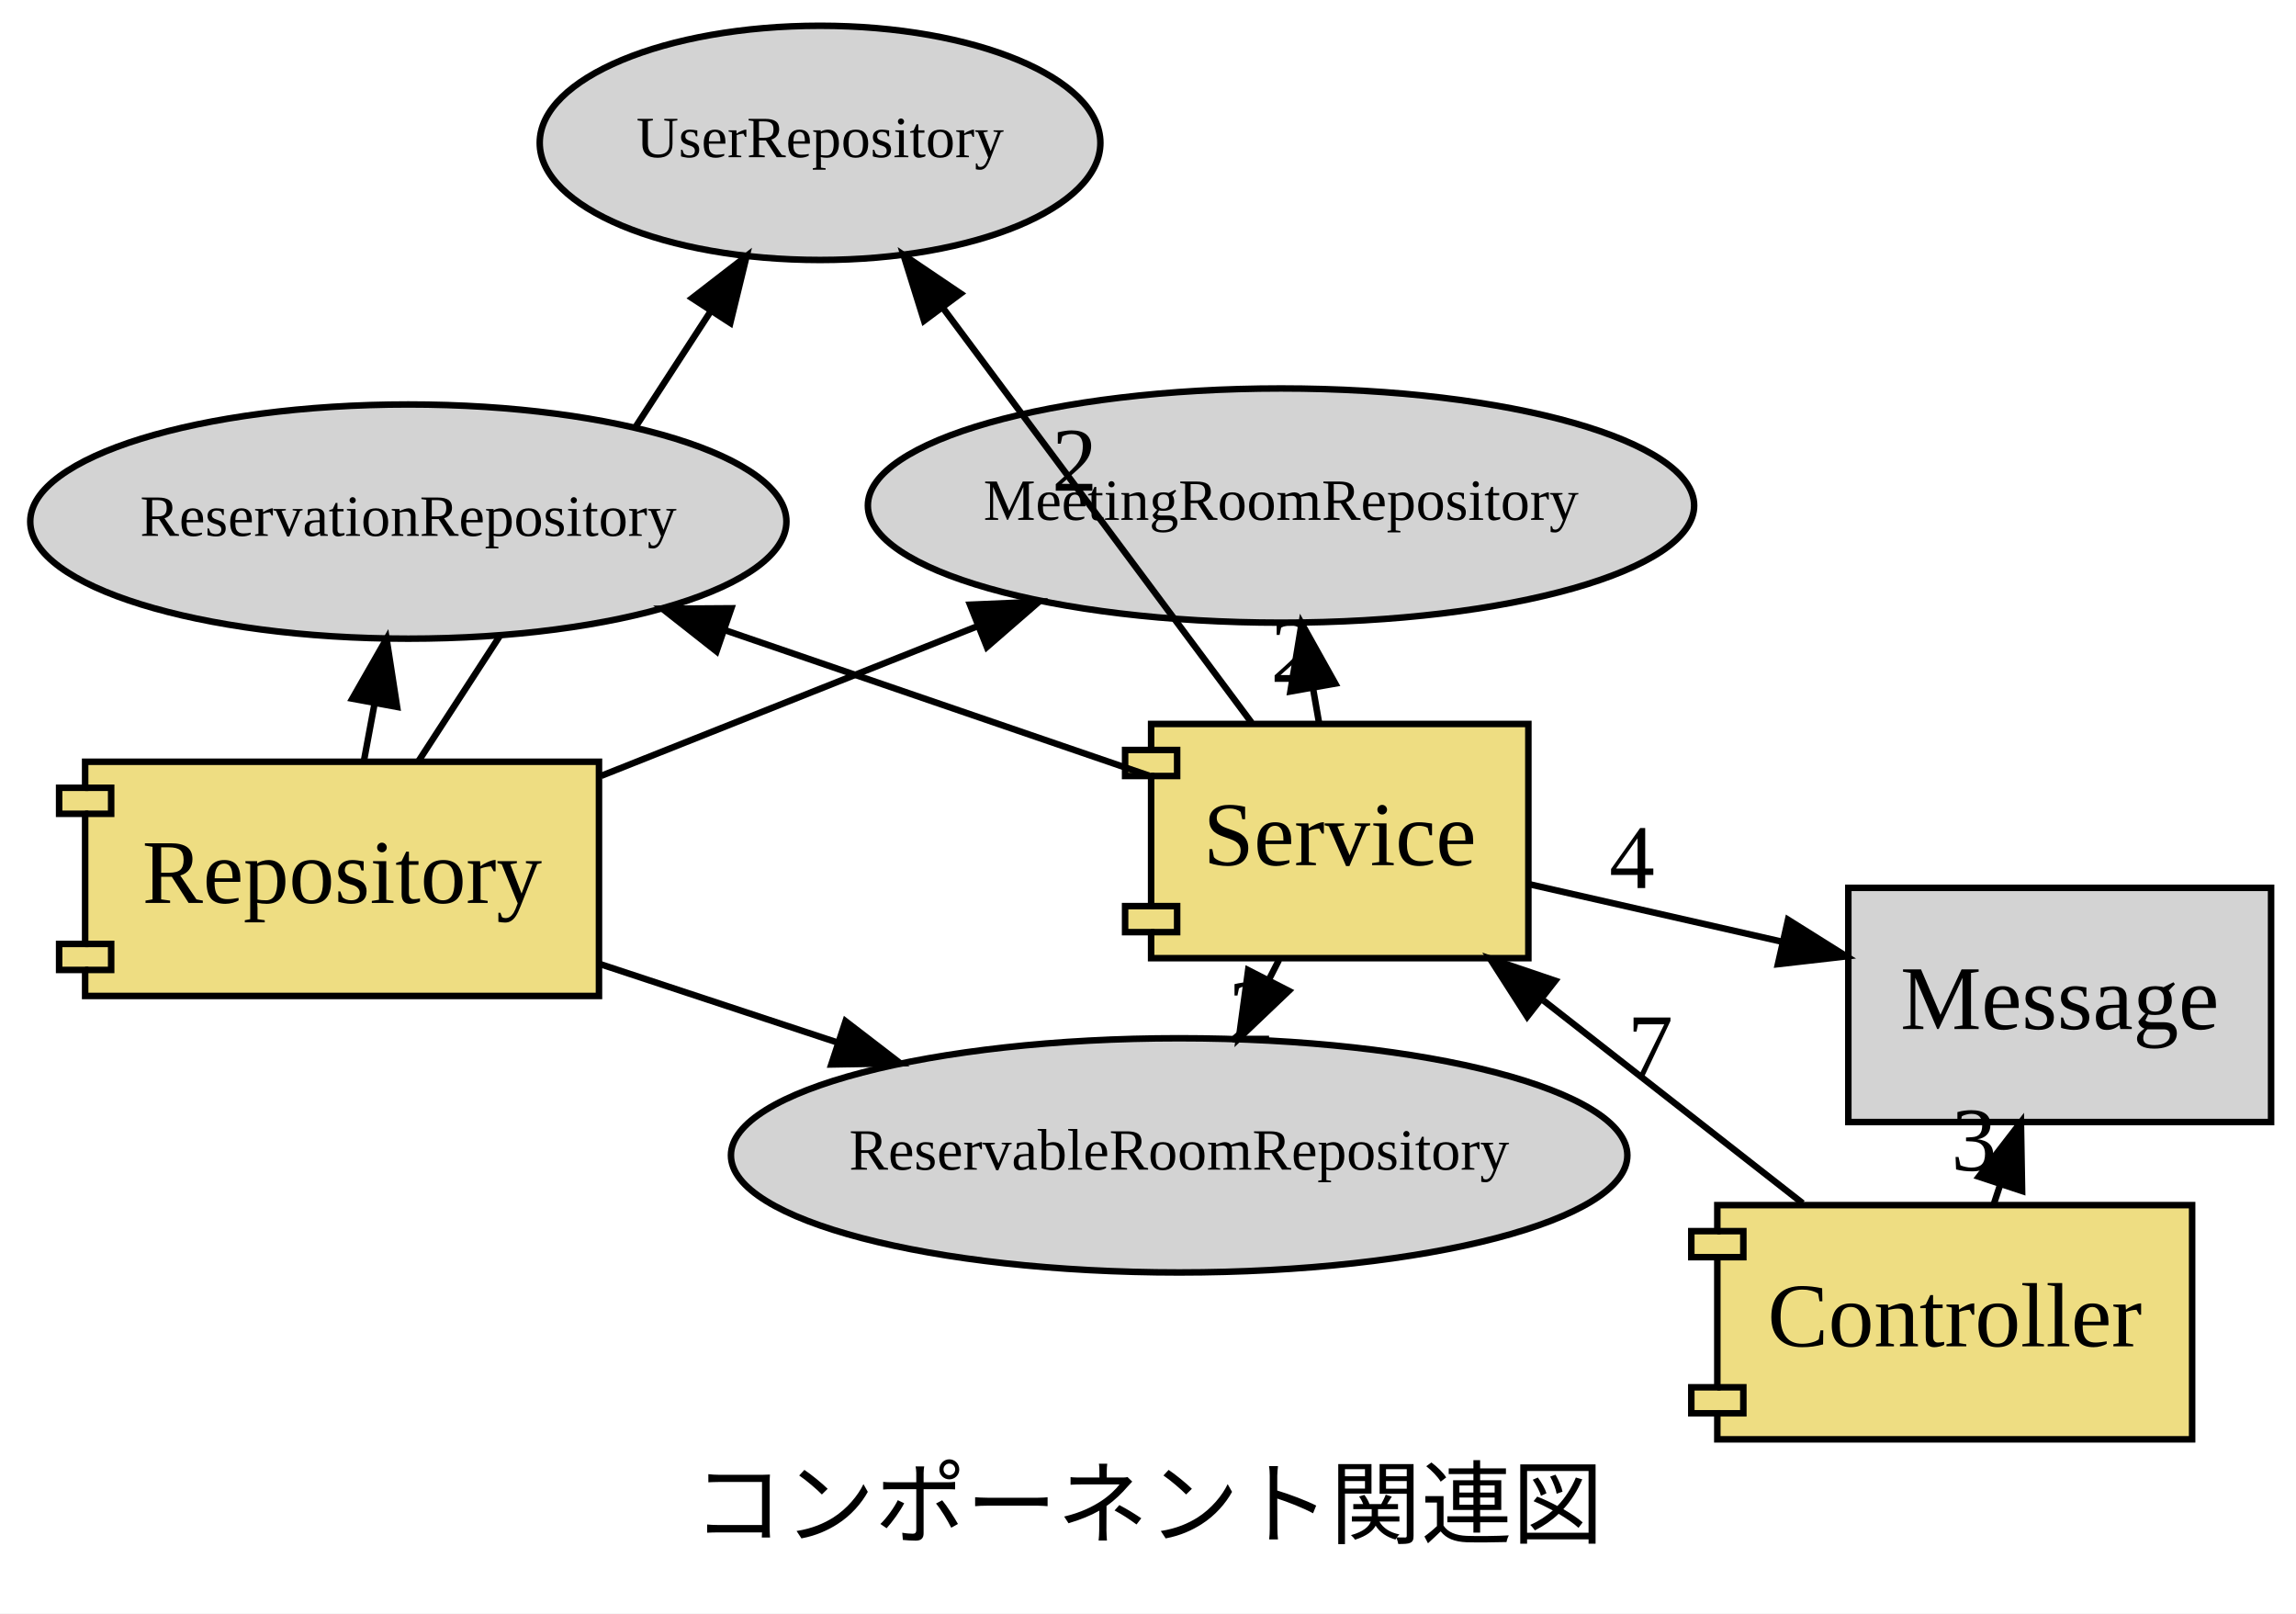
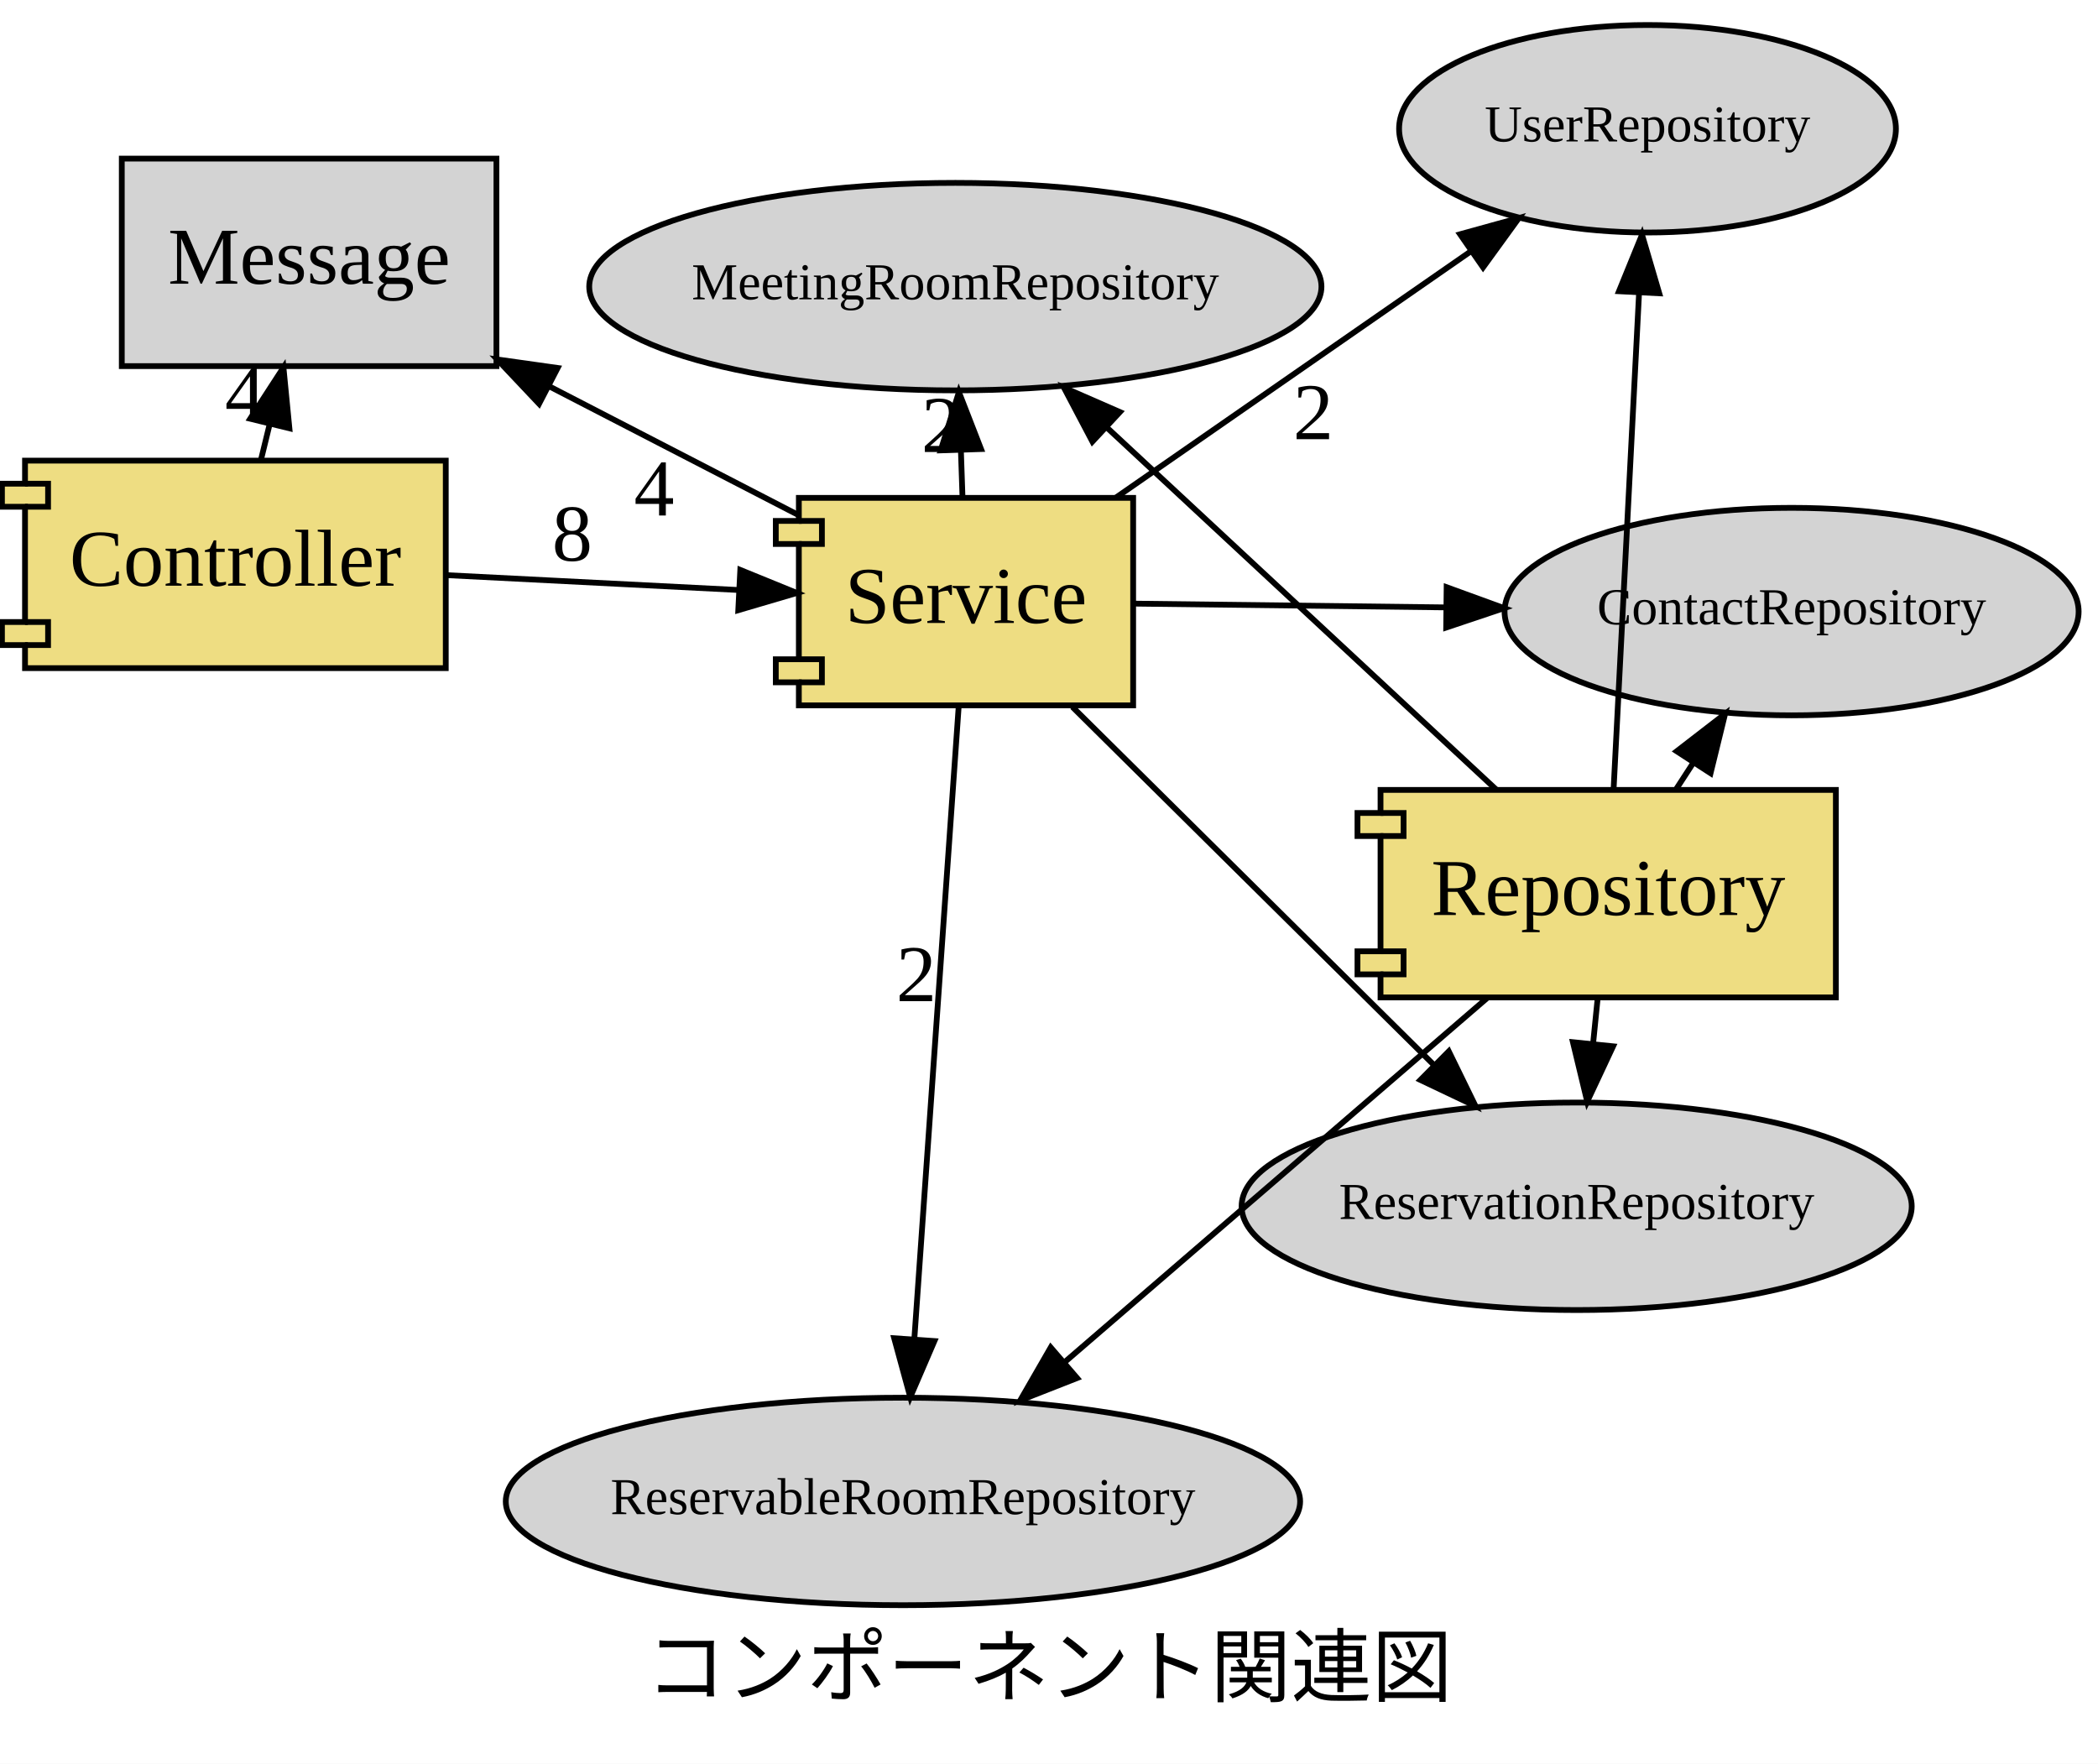
- <svg xmlns="http://www.w3.org/2000/svg" width="353pt" height="248pt" viewBox="0.00 0.00 353.00 248.00">
-   <g id="graph0" class="graph" transform="scale(1 1) rotate(0) translate(4 221)">
-     <polygon fill="white" stroke="transparent" points="-4,27 -4,-221 349,-221 349,27 -4,27" />
-     <text text-anchor="middle" x="172.5" y="15.2" font-family="Times New Roman,serif" font-size="14.00">コンポーネント関連図
+ <svg xmlns="http://www.w3.org/2000/svg" width="364pt" height="306pt" viewBox="0.00 0.00 364.00 306.00">
+   <g id="graph0" class="graph" transform="scale(1 1) rotate(0) translate(4 279)">
+     <polygon fill="white" stroke="transparent" points="-4,27 -4,-279 360,-279 360,27 -4,27" />
+     <text text-anchor="middle" x="178" y="15.2" font-family="Times New Roman,serif" font-size="14.00">コンポーネント関連図
        </text>
    <g id="node1" class="node">
-       <polygon fill="#eedd82" stroke="black" points="88.09,-103.91 9.09,-103.91 9.09,-99.91 5.09,-99.91 5.09,-95.91 9.09,-95.91 9.09,-75.91 5.09,-75.91 5.09,-71.91 9.09,-71.91 9.09,-67.91 88.09,-67.91 88.09,-103.91" />
-       <polyline fill="none" stroke="black" points="9.09,-99.91 13.09,-99.91 13.09,-95.91 9.09,-95.91 " />
-       <polyline fill="none" stroke="black" points="9.09,-75.91 13.09,-75.91 13.09,-71.91 9.09,-71.91 " />
-       <text text-anchor="middle" x="48.59" y="-82.21" font-family="Times New Roman,serif" font-size="14.00">
-                 Repository
+       <polygon fill="#eedd82" stroke="black" points="73.34,-199.08 0.34,-199.08 0.34,-195.08 -3.66,-195.08 -3.66,-191.08 0.34,-191.08 0.34,-171.08 -3.66,-171.08 -3.66,-167.08 0.34,-167.08 0.34,-163.08 73.34,-163.08 73.34,-199.08" />
+       <polyline fill="none" stroke="black" points="0.34,-195.08 4.34,-195.08 4.34,-191.08 0.34,-191.08 " />
+       <polyline fill="none" stroke="black" points="0.34,-171.08 4.34,-171.08 4.34,-167.08 0.34,-167.08 " />
+       <text text-anchor="middle" x="36.84" y="-177.38" font-family="Times New Roman,serif" font-size="14.00">
+                 Controller
            </text>
    </g>
-     <g id="node4" class="node">
-       <ellipse fill="lightgrey" stroke="black" cx="122.08" cy="-199.04" rx="43.1" ry="18" />
-       <text text-anchor="middle" x="122.08" y="-196.84" font-family="Times New Roman,serif" font-size="9.00">
-                 UserRepository
-             </text>
-     </g>
-     <g id="edge11" class="edge">
-       <path fill="none" stroke="black" d="M60.4,-104.09C72.54,-122.78 91.56,-152.06 105.27,-173.16" />
-       <polygon fill="black" stroke="black" points="102.41,-175.17 110.79,-181.65 108.28,-171.36 102.41,-175.17" />
-     </g>
-     <g id="node5" class="node">
-       <ellipse fill="lightgrey" stroke="black" cx="192.95" cy="-143.29" rx="63.52" ry="18" />
-       <text text-anchor="middle" x="192.95" y="-141.09" font-family="Times New Roman,serif" font-size="9.00">
-                 MeetingRoomRepository
+     <g id="node2" class="node">
+       <polygon fill="lightgrey" stroke="black" points="82.13,-251.48 17.13,-251.48 17.13,-215.48 82.13,-215.48 82.13,-251.48" />
+       <text text-anchor="middle" x="49.63" y="-229.78" font-family="Times New Roman,serif" font-size="14.00">
+                 Message
            </text>
    </g>
    <g id="edge10" class="edge">
-       <path fill="none" stroke="black" d="M88.42,-101.74C106.33,-108.86 127.59,-117.31 146.24,-124.73" />
-       <polygon fill="black" stroke="black" points="145.14,-128.05 155.73,-128.5 147.73,-121.55 145.14,-128.05" />
-     </g>
-     <g id="node6" class="node">
-       <ellipse fill="lightgrey" stroke="black" cx="58.78" cy="-140.83" rx="58.13" ry="18" />
-       <text text-anchor="middle" x="58.78" y="-138.63" font-family="Times New Roman,serif" font-size="9.00">
-                 ReservationRepository
-             </text>
-     </g>
-     <g id="edge6" class="edge">
-       <path fill="none" stroke="black" d="M51.98,-104.2C52.5,-107.01 53.05,-109.96 53.6,-112.92" />
-       <polygon fill="black" stroke="black" points="50.17,-113.61 55.43,-122.81 57.05,-112.34 50.17,-113.61" />
-     </g>
-     <g id="node7" class="node">
-       <ellipse fill="lightgrey" stroke="black" cx="177.29" cy="-43.41" rx="68.91" ry="18" />
-       <text text-anchor="middle" x="177.29" y="-41.21" font-family="Times New Roman,serif" font-size="9.00">
-                 ReservableRoomRepository
-             </text>
-     </g>
-     <g id="edge4" class="edge">
-       <path fill="none" stroke="black" d="M88.26,-72.81C99.79,-69 112.58,-64.78 124.78,-60.75" />
-       <polygon fill="black" stroke="black" points="126,-64.03 134.4,-57.57 123.81,-57.38 126,-64.03" />
-     </g>
-     <g id="node2" class="node">
-       <polygon fill="lightgrey" stroke="black" points="345.17,-84.53 280.17,-84.53 280.17,-48.53 345.17,-48.53 345.17,-84.53" />
-       <text text-anchor="middle" x="312.67" y="-62.83" font-family="Times New Roman,serif" font-size="14.00">
-                 Message
+       <path fill="none" stroke="black" d="M41.25,-199.11C41.74,-201.15 42.26,-203.26 42.78,-205.38" />
+       <polygon fill="black" stroke="black" points="39.41,-206.35 45.18,-215.24 46.21,-204.69 39.41,-206.35" />
+       <text text-anchor="middle" x="38.51" y="-206.05" font-family="Times New Roman,serif" font-size="14.00">4
            </text>
    </g>
    <g id="node3" class="node">
-       <polygon fill="#eedd82" stroke="black" points="333.03,-35.76 260.03,-35.76 260.03,-31.76 256.03,-31.76 256.03,-27.76 260.03,-27.76 260.03,-7.76 256.03,-7.76 256.03,-3.76 260.03,-3.76 260.03,0.24 333.03,0.24 333.03,-35.76" />
-       <polyline fill="none" stroke="black" points="260.03,-31.76 264.03,-31.76 264.03,-27.76 260.03,-27.76 " />
-       <polyline fill="none" stroke="black" points="260.03,-7.76 264.03,-7.76 264.03,-3.76 260.03,-3.76 " />
-       <text text-anchor="middle" x="296.53" y="-14.06" font-family="Times New Roman,serif" font-size="14.00">
-                 Controller
-             </text>
-     </g>
-     <g id="edge9" class="edge">
-       <path fill="none" stroke="black" d="M302.54,-35.92C302.84,-36.82 303.14,-37.74 303.44,-38.66" />
-       <polygon fill="black" stroke="black" points="300.24,-40.13 306.71,-48.52 306.89,-37.93 300.24,-40.13" />
-       <text text-anchor="middle" x="299.49" y="-41.09" font-family="Times New Roman,serif" font-size="14.00">3
-             </text>
-     </g>
-     <g id="node8" class="node">
-       <polygon fill="#eedd82" stroke="black" points="230.98,-109.72 172.98,-109.72 172.98,-105.72 168.98,-105.72 168.98,-101.72 172.98,-101.72 172.98,-81.72 168.98,-81.72 168.98,-77.72 172.98,-77.72 172.98,-73.72 230.98,-73.72 230.98,-109.72" />
-       <polyline fill="none" stroke="black" points="172.98,-105.72 176.98,-105.72 176.98,-101.72 172.98,-101.72 " />
-       <polyline fill="none" stroke="black" points="172.98,-81.72 176.98,-81.72 176.98,-77.72 172.98,-77.72 " />
-       <text text-anchor="middle" x="201.98" y="-88.02" font-family="Times New Roman,serif" font-size="14.00">
+       <polygon fill="#eedd82" stroke="black" points="192.6,-192.62 134.6,-192.62 134.6,-188.62 130.6,-188.62 130.6,-184.62 134.6,-184.62 134.6,-164.62 130.6,-164.62 130.6,-160.62 134.6,-160.62 134.6,-156.62 192.6,-156.62 192.6,-192.62" />
+       <polyline fill="none" stroke="black" points="134.6,-188.62 138.6,-188.62 138.6,-184.62 134.6,-184.62 " />
+       <polyline fill="none" stroke="black" points="134.6,-164.62 138.6,-164.62 138.6,-160.62 134.6,-160.62 " />
+       <text text-anchor="middle" x="163.6" y="-170.92" font-family="Times New Roman,serif" font-size="14.00">
                Service
            </text>
    </g>
    <g id="edge1" class="edge">
-       <path fill="none" stroke="black" d="M273.15,-36.05C261.13,-45.45 246.31,-57.04 233.31,-67.21" />
-       <polygon fill="black" stroke="black" points="230.8,-64.73 225.08,-73.65 235.11,-70.25 230.8,-64.73" />
-       <text text-anchor="middle" x="249.73" y="-55.43" font-family="Times New Roman,serif" font-size="14.00">7
+       <path fill="none" stroke="black" d="M73.51,-179.21C89.34,-178.41 107.9,-177.46 124.04,-176.64" />
+       <polygon fill="black" stroke="black" points="124.44,-180.12 134.25,-176.12 124.09,-173.13 124.44,-180.12" />
+       <text text-anchor="middle" x="95.28" y="-181.73" font-family="Times New Roman,serif" font-size="14.00">8
            </text>
    </g>
-     <g id="edge5" class="edge">
-       <path fill="none" stroke="black" d="M231.06,-85.1C242.89,-82.41 256.8,-79.25 269.75,-76.3" />
-       <polygon fill="black" stroke="black" points="270.9,-79.63 279.88,-74 269.35,-72.8 270.9,-79.63" />
-       <text text-anchor="middle" x="246.91" y="-84.5" font-family="Times New Roman,serif" font-size="14.00">4
+     <g id="edge4" class="edge">
+       <path fill="none" stroke="black" d="M134.55,-189.63C121.46,-196.39 105.75,-204.5 91.43,-211.9" />
+       <polygon fill="black" stroke="black" points="89.53,-208.94 82.26,-216.64 92.75,-215.16 89.53,-208.94" />
+       <text text-anchor="middle" x="109.49" y="-189.56" font-family="Times New Roman,serif" font-size="14.00">4
+             </text>
+     </g>
+     <g id="node4" class="node">
+       <ellipse fill="lightgrey" stroke="black" cx="281.84" cy="-256.66" rx="43.1" ry="18" />
+       <text text-anchor="middle" x="281.84" y="-254.46" font-family="Times New Roman,serif" font-size="9.00">
+                 UserRepository
+             </text>
+     </g>
+     <g id="edge7" class="edge">
+       <path fill="none" stroke="black" d="M189.55,-192.63C207.71,-205.22 232.03,-222.1 251.15,-235.37" />
+       <polygon fill="black" stroke="black" points="249.32,-238.36 259.53,-241.18 253.31,-232.61 249.32,-238.36" />
+       <text text-anchor="middle" x="223.85" y="-202.8" font-family="Times New Roman,serif" font-size="14.00">2
+             </text>
+     </g>
+     <g id="node5" class="node">
+       <ellipse fill="lightgrey" stroke="black" cx="306.84" cy="-172.89" rx="49.8" ry="18" />
+       <text text-anchor="middle" x="306.84" y="-170.69" font-family="Times New Roman,serif" font-size="9.00">
+                 ContactRepository
+             </text>
+     </g>
+     <g id="edge12" class="edge">
+       <path fill="none" stroke="black" d="M192.93,-174.27C208.47,-174.08 228.15,-173.84 246.76,-173.62" />
+       <polygon fill="black" stroke="black" points="246.99,-177.12 256.95,-173.49 246.91,-170.12 246.99,-177.12" />
+     </g>
+     <g id="node6" class="node">
+       <ellipse fill="lightgrey" stroke="black" cx="161.75" cy="-229.27" rx="63.52" ry="18" />
+       <text text-anchor="middle" x="161.75" y="-227.07" font-family="Times New Roman,serif" font-size="9.00">
+                 MeetingRoomRepository
            </text>
    </g>
    <g id="edge8" class="edge">
-       <path fill="none" stroke="black" d="M188.42,-109.93C175.39,-127.43 155.58,-154.04 141,-173.63" />
-       <polygon fill="black" stroke="black" points="138.07,-171.7 134.91,-181.81 143.69,-175.88 138.07,-171.7" />
-       <text text-anchor="middle" x="161.21" y="-145.58" font-family="Times New Roman,serif" font-size="14.00">2
+       <path fill="none" stroke="black" d="M162.99,-192.82C162.9,-195.37 162.81,-198.05 162.72,-200.74" />
+       <polygon fill="black" stroke="black" points="159.21,-200.86 162.37,-210.97 166.21,-201.09 159.21,-200.86" />
+       <text text-anchor="middle" x="159.35" y="-200.58" font-family="Times New Roman,serif" font-size="14.00">2
            </text>
    </g>
-     <g id="edge2" class="edge">
-       <path fill="none" stroke="black" d="M198.82,-109.76C198.52,-111.47 198.21,-113.24 197.9,-115.03" />
-       <polygon fill="black" stroke="black" points="194.4,-114.72 196.12,-125.18 201.29,-115.93 194.4,-114.72" />
-       <text text-anchor="middle" x="194.86" y="-116.19" font-family="Times New Roman,serif" font-size="14.00">2
+     <g id="node7" class="node">
+       <ellipse fill="lightgrey" stroke="black" cx="269.55" cy="-69.71" rx="58.13" ry="18" />
+       <text text-anchor="middle" x="269.55" y="-67.51" font-family="Times New Roman,serif" font-size="9.00">
+                 ReservationRepository
            </text>
    </g>
    <g id="edge3" class="edge">
-       <path fill="none" stroke="black" d="M172.65,-101.78C153.92,-108.2 129.17,-116.69 107.53,-124.11" />
-       <polygon fill="black" stroke="black" points="106.16,-120.88 97.84,-127.43 108.44,-127.5 106.16,-120.88" />
+       <path fill="none" stroke="black" d="M182.06,-156.35C199.43,-139.14 225.58,-113.24 244.77,-94.24" />
+       <polygon fill="black" stroke="black" points="247.36,-96.6 252.01,-87.08 242.44,-91.63 247.36,-96.6" />
    </g>
-     <g id="edge7" class="edge">
-       <path fill="none" stroke="black" d="M192.64,-73.46C192.14,-72.47 191.63,-71.46 191.11,-70.46" />
-       <polygon fill="black" stroke="black" points="194.14,-68.69 186.47,-61.38 187.9,-71.88 194.14,-68.69" />
-       <text text-anchor="middle" x="188.38" y="-60.76" font-family="Times New Roman,serif" font-size="14.00">2
+     <g id="node8" class="node">
+       <ellipse fill="lightgrey" stroke="black" cx="152.66" cy="-18.5" rx="68.91" ry="18" />
+       <text text-anchor="middle" x="152.66" y="-16.3" font-family="Times New Roman,serif" font-size="9.00">
+                 ReservableRoomRepository
            </text>
+     </g>
+     <g id="edge6" class="edge">
+       <path fill="none" stroke="black" d="M162.33,-156.41C160.43,-129.38 156.86,-78.43 154.63,-46.6" />
+       <polygon fill="black" stroke="black" points="158.12,-46.33 153.93,-36.6 151.14,-46.82 158.12,-46.33" />
+       <text text-anchor="middle" x="154.98" y="-105.3" font-family="Times New Roman,serif" font-size="14.00">2
+             </text>
+     </g>
+     <g id="node9" class="node">
+       <polygon fill="#eedd82" stroke="black" points="314.52,-141.95 235.52,-141.95 235.52,-137.95 231.52,-137.95 231.52,-133.95 235.52,-133.95 235.52,-113.95 231.52,-113.95 231.52,-109.95 235.52,-109.95 235.52,-105.95 314.52,-105.95 314.52,-141.95" />
+       <polyline fill="none" stroke="black" points="235.52,-137.95 239.52,-137.95 239.52,-133.95 235.52,-133.95 " />
+       <polyline fill="none" stroke="black" points="235.52,-113.95 239.52,-113.95 239.52,-109.95 235.52,-109.95 " />
+       <text text-anchor="middle" x="275.02" y="-120.25" font-family="Times New Roman,serif" font-size="14.00">
+                 Repository
+             </text>
+     </g>
+     <g id="edge13" class="edge">
+       <path fill="none" stroke="black" d="M275.96,-142.12C277.1,-164.33 279.04,-202.17 280.38,-228.24" />
+       <polygon fill="black" stroke="black" points="276.89,-228.47 280.89,-238.28 283.88,-228.11 276.89,-228.47" />
+     </g>
+     <g id="edge2" class="edge">
+       <path fill="none" stroke="black" d="M286.87,-142.17C287.82,-143.63 288.78,-145.12 289.76,-146.62" />
+       <polygon fill="black" stroke="black" points="286.91,-148.66 295.3,-155.14 292.78,-144.85 286.91,-148.66" />
+     </g>
+     <g id="edge11" class="edge">
+       <path fill="none" stroke="black" d="M255.55,-142.05C236.93,-159.37 208.71,-185.61 188.09,-204.78" />
+       <polygon fill="black" stroke="black" points="185.53,-202.38 180.59,-211.75 190.3,-207.51 185.53,-202.38" />
+     </g>
+     <g id="edge5" class="edge">
+       <path fill="none" stroke="black" d="M273.2,-105.89C272.94,-103.35 272.68,-100.7 272.41,-98.03" />
+       <polygon fill="black" stroke="black" points="275.87,-97.47 271.38,-87.88 268.9,-98.18 275.87,-97.47" />
+     </g>
+     <g id="edge9" class="edge">
+       <path fill="none" stroke="black" d="M253.99,-105.82C233.78,-88.41 203.12,-61.98 180.82,-42.76" />
+       <polygon fill="black" stroke="black" points="182.87,-39.91 173.01,-36.04 178.3,-45.22 182.87,-39.91" />
    </g>
  </g>
</svg>
